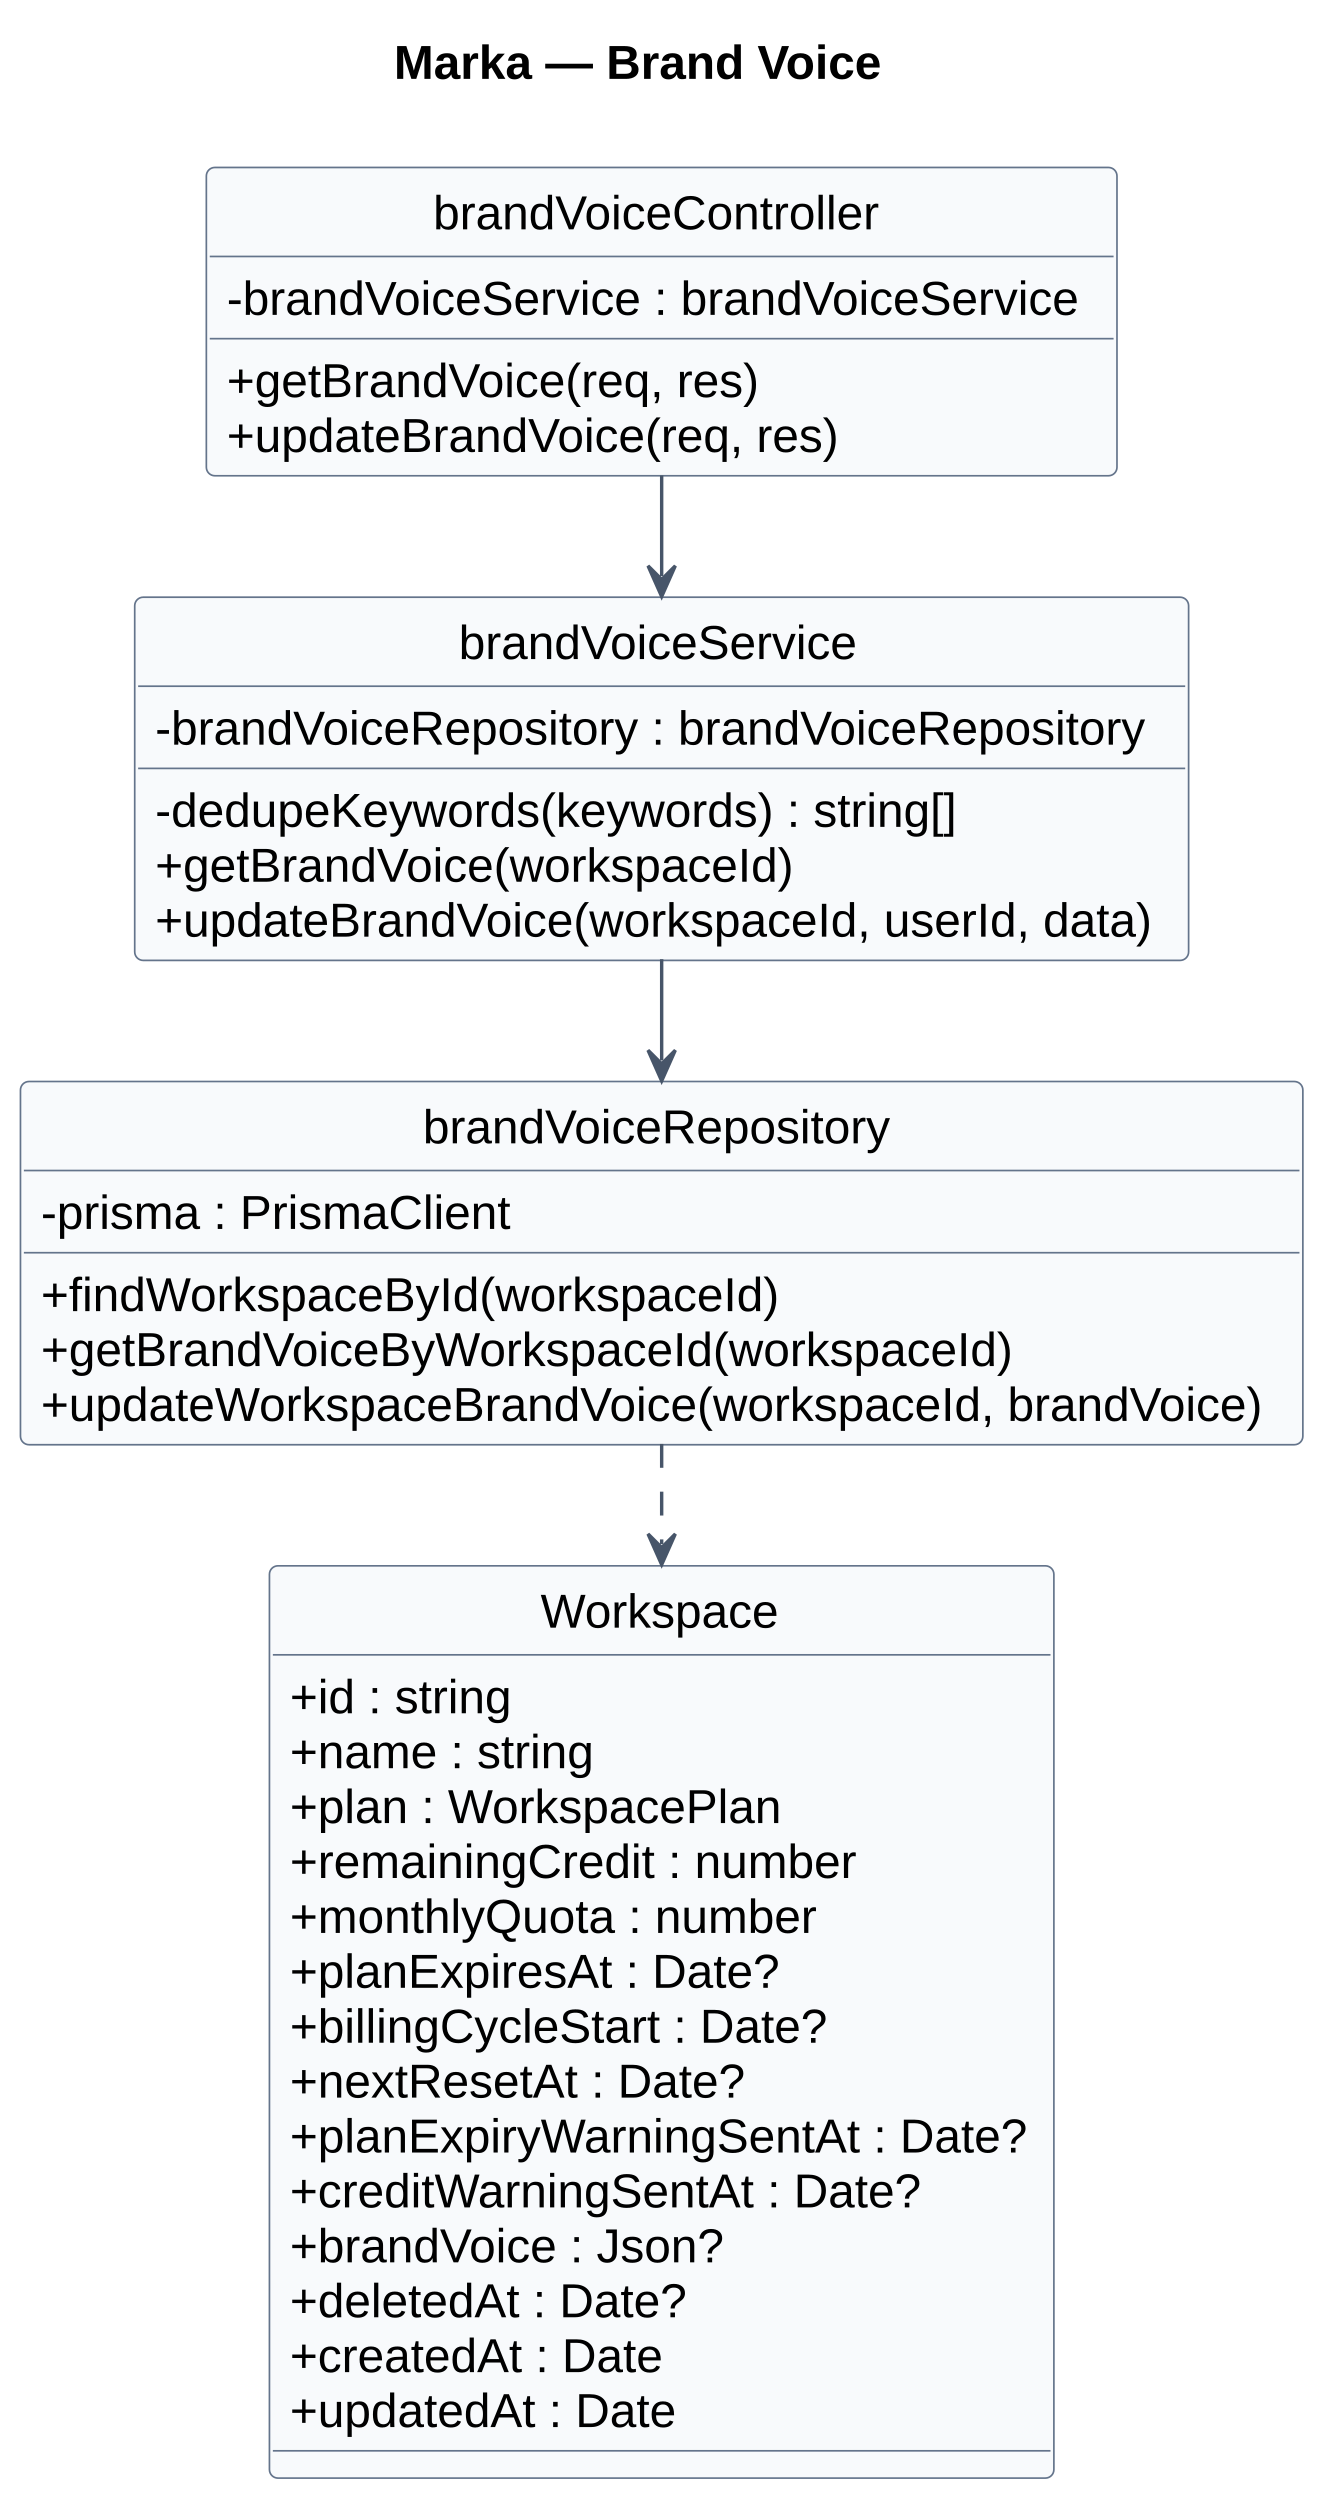
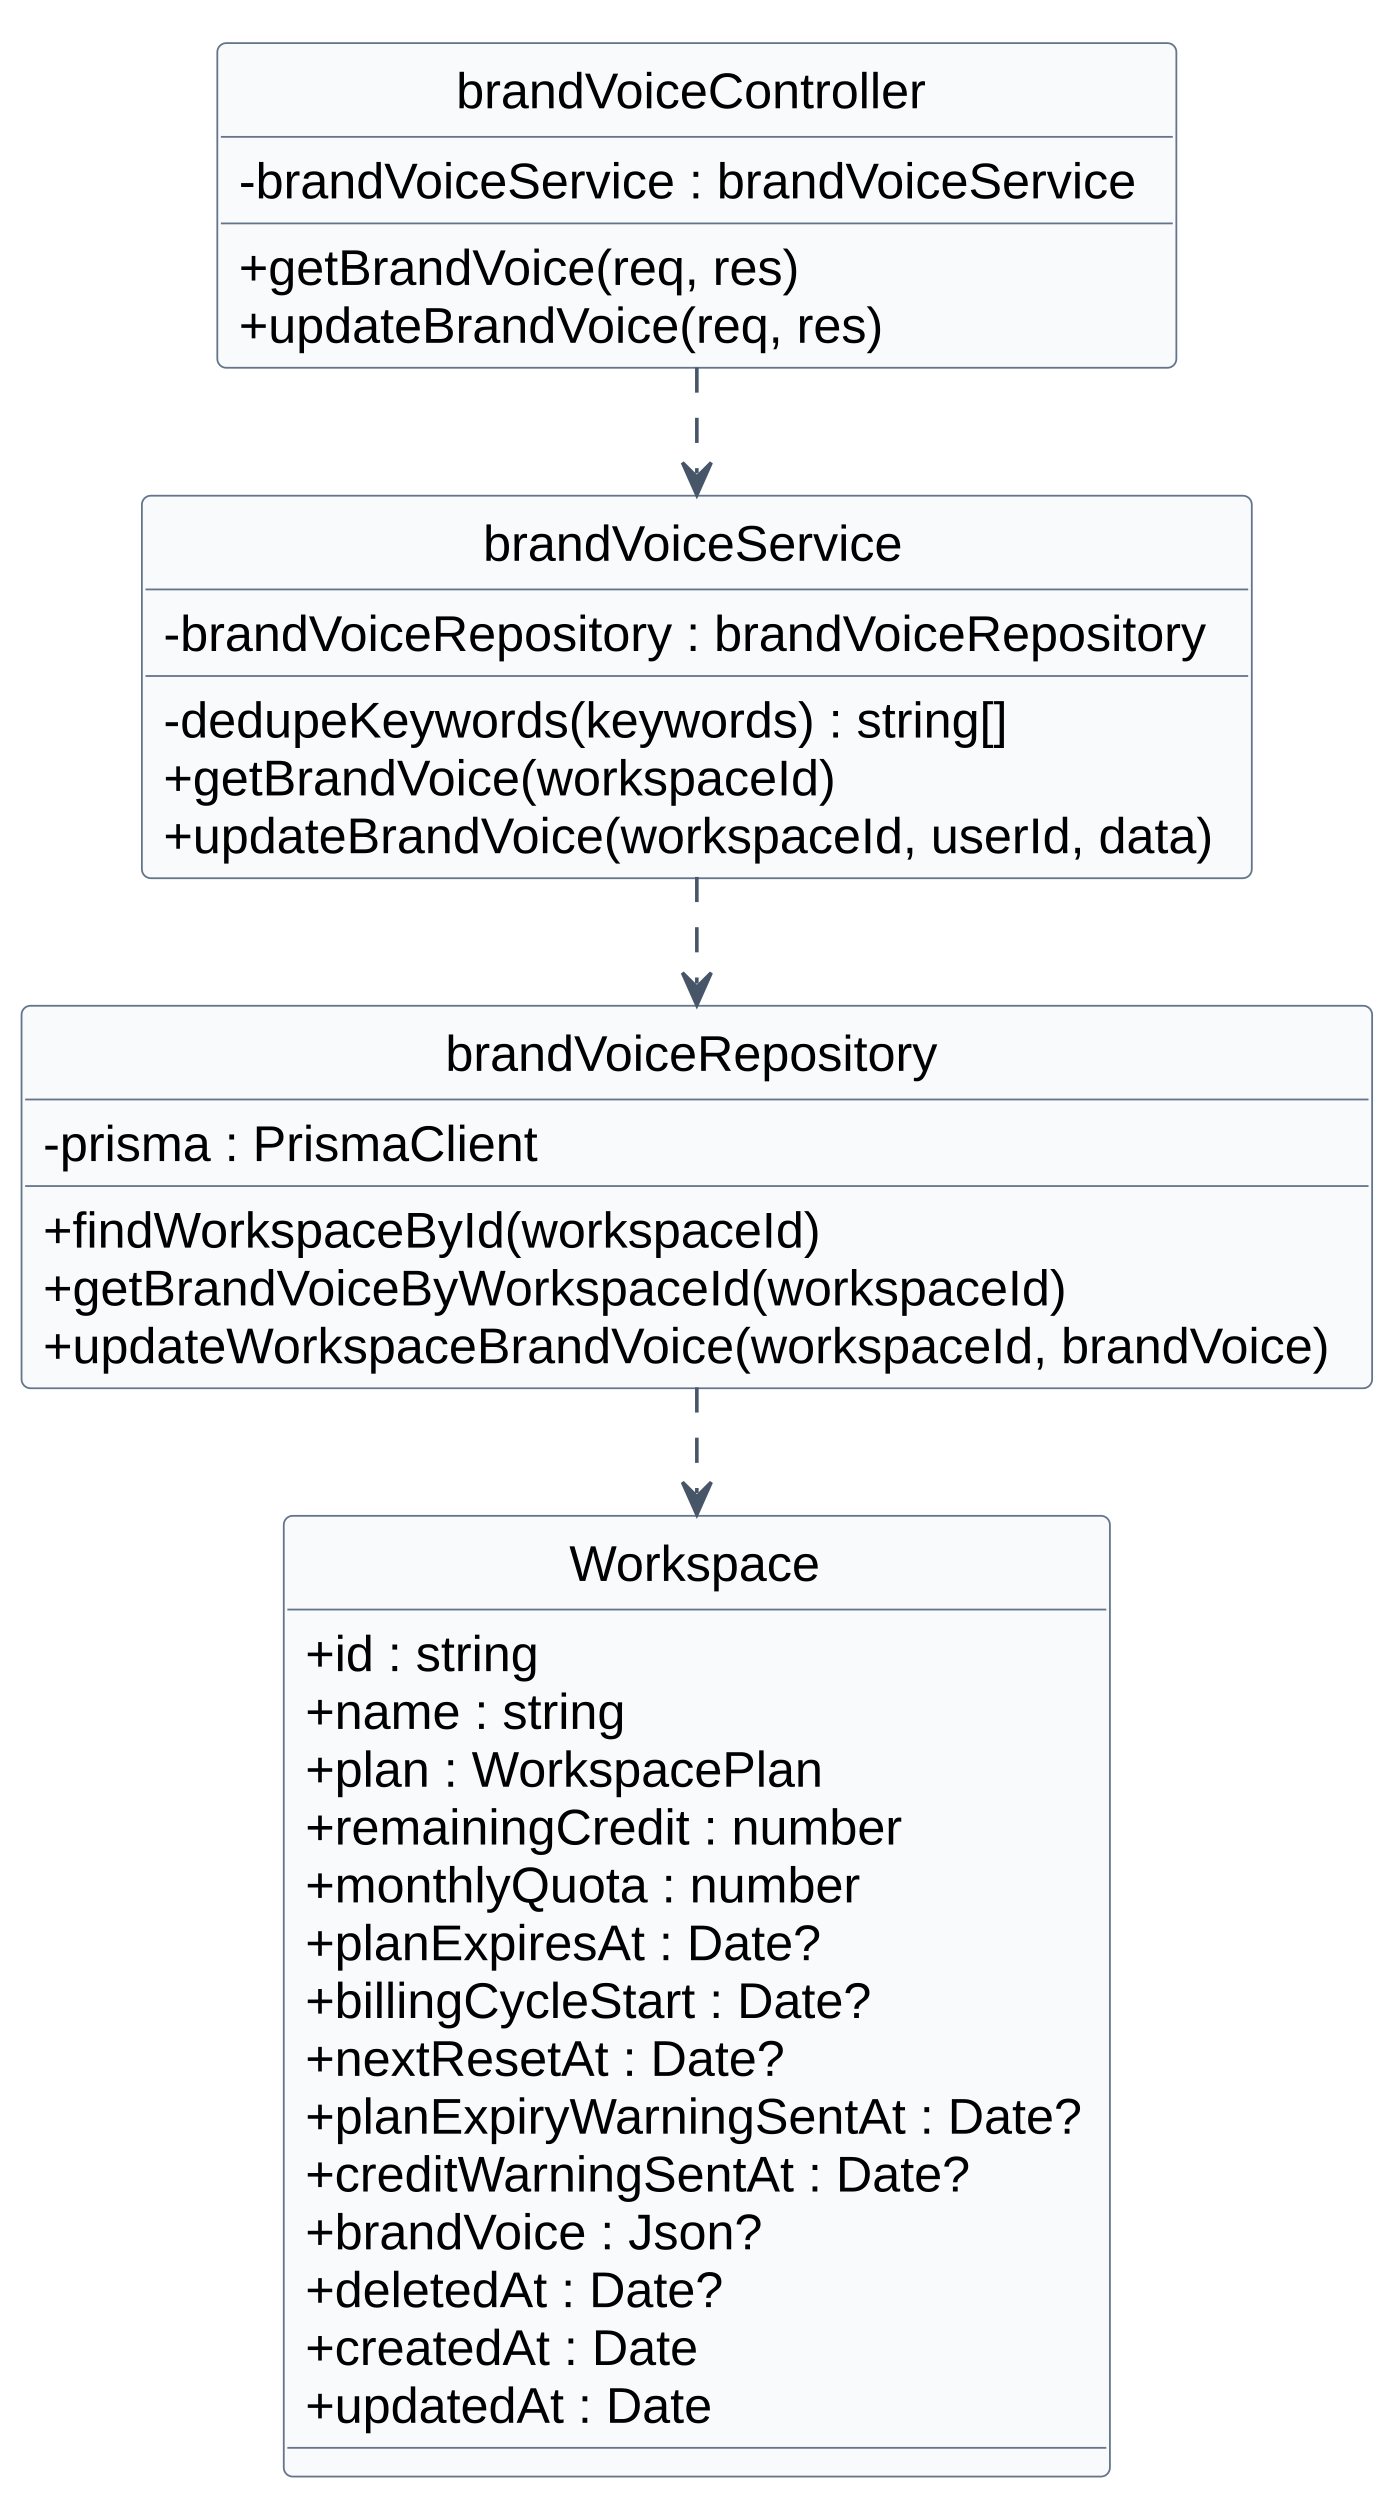
- <svg xmlns="http://www.w3.org/2000/svg" contentStyleType="text/css" height="733px" preserveAspectRatio="none" style="width:389px;height:733px;background:#FFFFFF;" version="1.1" viewBox="0 0 389 733" width="389px" zoomAndPan="magnify">
+ <svg xmlns="http://www.w3.org/2000/svg" contentStyleType="text/css" height="696px" preserveAspectRatio="none" style="width:389px;height:696px;background:#FFFFFF;" version="1.1" viewBox="0 0 389 696" width="389px" zoomAndPan="magnify">
  <defs />
  <g>
-     <text fill="#000000" font-family="Arial" font-size="14" font-weight="bold" lengthAdjust="spacing" textLength="150" x="115.5" y="23.132">Marka — Brand Voice</text>
    <g id="elem_Workspace">
-       <rect codeLine="18" fill="#F8FAFC" height="267.479" id="Workspace" rx="2.5" ry="2.5" style="stroke:#64748B;stroke-width:0.5;" width="230" x="79" y="459.099" />
-       <text fill="#000000" font-family="Arial" font-size="14" lengthAdjust="spacing" textLength="71" x="158.5" y="477.231">Workspace</text>
-       <line style="stroke:#64748B;stroke-width:0.5;" x1="80" x2="308" y1="485.197" y2="485.197" />
-       <text fill="#000000" font-family="Arial" font-size="14" lengthAdjust="spacing" textLength="66" x="85" y="502.329">+id : string</text>
-       <text fill="#000000" font-family="Arial" font-size="14" lengthAdjust="spacing" textLength="90" x="85" y="518.428">+name : string</text>
-       <text fill="#000000" font-family="Arial" font-size="14" lengthAdjust="spacing" textLength="146" x="85" y="534.526">+plan : WorkspacePlan</text>
-       <text fill="#000000" font-family="Arial" font-size="14" lengthAdjust="spacing" textLength="168" x="85" y="550.625">+remainingCredit : number</text>
-       <text fill="#000000" font-family="Arial" font-size="14" lengthAdjust="spacing" textLength="156" x="85" y="566.724">+monthlyQuota : number</text>
-       <text fill="#000000" font-family="Arial" font-size="14" lengthAdjust="spacing" textLength="144" x="85" y="582.822">+planExpiresAt : Date?</text>
-       <text fill="#000000" font-family="Arial" font-size="14" lengthAdjust="spacing" textLength="159" x="85" y="598.921">+billingCycleStart : Date?</text>
-       <text fill="#000000" font-family="Arial" font-size="14" lengthAdjust="spacing" textLength="134" x="85" y="615.019">+nextResetAt : Date?</text>
-       <text fill="#000000" font-family="Arial" font-size="14" lengthAdjust="spacing" textLength="218" x="85" y="631.118">+planExpiryWarningSentAt : Date?</text>
-       <text fill="#000000" font-family="Arial" font-size="14" lengthAdjust="spacing" textLength="188" x="85" y="647.217">+creditWarningSentAt : Date?</text>
-       <text fill="#000000" font-family="Arial" font-size="14" lengthAdjust="spacing" textLength="129" x="85" y="663.315">+brandVoice : Json?</text>
-       <text fill="#000000" font-family="Arial" font-size="14" lengthAdjust="spacing" textLength="118" x="85" y="679.414">+deletedAt : Date?</text>
-       <text fill="#000000" font-family="Arial" font-size="14" lengthAdjust="spacing" textLength="111" x="85" y="695.513">+createdAt : Date</text>
-       <text fill="#000000" font-family="Arial" font-size="14" lengthAdjust="spacing" textLength="115" x="85" y="711.611">+updatedAt : Date</text>
-       <line style="stroke:#64748B;stroke-width:0.5;" x1="80" x2="308" y1="718.578" y2="718.578" />
+       <rect codeLine="17" fill="#F8FAFC" height="267.479" id="Workspace" rx="2.5" ry="2.5" style="stroke:#64748B;stroke-width:0.5;" width="230" x="79" y="422" />
+       <text fill="#000000" font-family="Arial" font-size="14" lengthAdjust="spacing" textLength="71" x="158.5" y="440.132">Workspace</text>
+       <line style="stroke:#64748B;stroke-width:0.5;" x1="80" x2="308" y1="448.099" y2="448.099" />
+       <text fill="#000000" font-family="Arial" font-size="14" lengthAdjust="spacing" textLength="66" x="85" y="465.231">+id : string</text>
+       <text fill="#000000" font-family="Arial" font-size="14" lengthAdjust="spacing" textLength="90" x="85" y="481.329">+name : string</text>
+       <text fill="#000000" font-family="Arial" font-size="14" lengthAdjust="spacing" textLength="146" x="85" y="497.428">+plan : WorkspacePlan</text>
+       <text fill="#000000" font-family="Arial" font-size="14" lengthAdjust="spacing" textLength="168" x="85" y="513.526">+remainingCredit : number</text>
+       <text fill="#000000" font-family="Arial" font-size="14" lengthAdjust="spacing" textLength="156" x="85" y="529.625">+monthlyQuota : number</text>
+       <text fill="#000000" font-family="Arial" font-size="14" lengthAdjust="spacing" textLength="144" x="85" y="545.724">+planExpiresAt : Date?</text>
+       <text fill="#000000" font-family="Arial" font-size="14" lengthAdjust="spacing" textLength="159" x="85" y="561.822">+billingCycleStart : Date?</text>
+       <text fill="#000000" font-family="Arial" font-size="14" lengthAdjust="spacing" textLength="134" x="85" y="577.921">+nextResetAt : Date?</text>
+       <text fill="#000000" font-family="Arial" font-size="14" lengthAdjust="spacing" textLength="218" x="85" y="594.019">+planExpiryWarningSentAt : Date?</text>
+       <text fill="#000000" font-family="Arial" font-size="14" lengthAdjust="spacing" textLength="188" x="85" y="610.118">+creditWarningSentAt : Date?</text>
+       <text fill="#000000" font-family="Arial" font-size="14" lengthAdjust="spacing" textLength="129" x="85" y="626.217">+brandVoice : Json?</text>
+       <text fill="#000000" font-family="Arial" font-size="14" lengthAdjust="spacing" textLength="118" x="85" y="642.315">+deletedAt : Date?</text>
+       <text fill="#000000" font-family="Arial" font-size="14" lengthAdjust="spacing" textLength="111" x="85" y="658.414">+createdAt : Date</text>
+       <text fill="#000000" font-family="Arial" font-size="14" lengthAdjust="spacing" textLength="115" x="85" y="674.513">+updatedAt : Date</text>
+       <line style="stroke:#64748B;stroke-width:0.5;" x1="80" x2="308" y1="681.48" y2="681.48" />
    </g>
    <g id="elem_brandVoiceController">
-       <rect codeLine="35" fill="#F8FAFC" height="90.394" id="brandVoiceController" rx="2.5" ry="2.5" style="stroke:#64748B;stroke-width:0.5;" width="267" x="60.5" y="49.099" />
-       <text fill="#000000" font-family="Arial" font-size="14" lengthAdjust="spacing" textLength="134" x="127" y="67.231">brandVoiceController</text>
-       <line style="stroke:#64748B;stroke-width:0.5;" x1="61.5" x2="326.5" y1="75.197" y2="75.197" />
-       <text fill="#000000" font-family="Arial" font-size="14" lengthAdjust="spacing" textLength="255" x="66.5" y="92.329">-brandVoiceService : brandVoiceService</text>
-       <line style="stroke:#64748B;stroke-width:0.5;" x1="61.5" x2="326.5" y1="99.296" y2="99.296" />
-       <text fill="#000000" font-family="Arial" font-size="14" lengthAdjust="spacing" textLength="160" x="66.5" y="116.428">+getBrandVoice(req, res)</text>
-       <text fill="#000000" font-family="Arial" font-size="14" lengthAdjust="spacing" textLength="184" x="66.5" y="132.526">+updateBrandVoice(req, res)</text>
+       <rect codeLine="34" fill="#F8FAFC" height="90.394" id="brandVoiceController" rx="2.5" ry="2.5" style="stroke:#64748B;stroke-width:0.5;" width="267" x="60.5" y="12" />
+       <text fill="#000000" font-family="Arial" font-size="14" lengthAdjust="spacing" textLength="134" x="127" y="30.132">brandVoiceController</text>
+       <line style="stroke:#64748B;stroke-width:0.5;" x1="61.5" x2="326.5" y1="38.099" y2="38.099" />
+       <text fill="#000000" font-family="Arial" font-size="14" lengthAdjust="spacing" textLength="255" x="66.5" y="55.23">-brandVoiceService : brandVoiceService</text>
+       <line style="stroke:#64748B;stroke-width:0.5;" x1="61.5" x2="326.5" y1="62.197" y2="62.197" />
+       <text fill="#000000" font-family="Arial" font-size="14" lengthAdjust="spacing" textLength="160" x="66.5" y="79.329">+getBrandVoice(req, res)</text>
+       <text fill="#000000" font-family="Arial" font-size="14" lengthAdjust="spacing" textLength="184" x="66.5" y="95.428">+updateBrandVoice(req, res)</text>
    </g>
    <g id="elem_brandVoiceService">
-       <rect codeLine="41" fill="#F8FAFC" height="106.493" id="brandVoiceService" rx="2.5" ry="2.5" style="stroke:#64748B;stroke-width:0.5;" width="309" x="39.5" y="175.099" />
-       <text fill="#000000" font-family="Arial" font-size="14" lengthAdjust="spacing" textLength="119" x="134.5" y="193.231">brandVoiceService</text>
-       <line style="stroke:#64748B;stroke-width:0.5;" x1="40.5" x2="347.5" y1="201.197" y2="201.197" />
-       <text fill="#000000" font-family="Arial" font-size="14" lengthAdjust="spacing" textLength="297" x="45.5" y="218.329">-brandVoiceRepository : brandVoiceRepository</text>
-       <line style="stroke:#64748B;stroke-width:0.5;" x1="40.5" x2="347.5" y1="225.296" y2="225.296" />
-       <text fill="#000000" font-family="Arial" font-size="14" lengthAdjust="spacing" textLength="238" x="45.5" y="242.428">-dedupeKeywords(keywords) : string[]</text>
-       <text fill="#000000" font-family="Arial" font-size="14" lengthAdjust="spacing" textLength="189" x="45.5" y="258.526">+getBrandVoice(workspaceId)</text>
-       <text fill="#000000" font-family="Arial" font-size="14" lengthAdjust="spacing" textLength="296" x="45.5" y="274.625">+updateBrandVoice(workspaceId, userId, data)</text>
+       <rect codeLine="40" fill="#F8FAFC" height="106.493" id="brandVoiceService" rx="2.5" ry="2.5" style="stroke:#64748B;stroke-width:0.5;" width="309" x="39.5" y="138" />
+       <text fill="#000000" font-family="Arial" font-size="14" lengthAdjust="spacing" textLength="119" x="134.5" y="156.132">brandVoiceService</text>
+       <line style="stroke:#64748B;stroke-width:0.5;" x1="40.5" x2="347.5" y1="164.099" y2="164.099" />
+       <text fill="#000000" font-family="Arial" font-size="14" lengthAdjust="spacing" textLength="297" x="45.5" y="181.231">-brandVoiceRepository : brandVoiceRepository</text>
+       <line style="stroke:#64748B;stroke-width:0.5;" x1="40.5" x2="347.5" y1="188.197" y2="188.197" />
+       <text fill="#000000" font-family="Arial" font-size="14" lengthAdjust="spacing" textLength="238" x="45.5" y="205.329">-dedupeKeywords(keywords) : string[]</text>
+       <text fill="#000000" font-family="Arial" font-size="14" lengthAdjust="spacing" textLength="189" x="45.5" y="221.428">+getBrandVoice(workspaceId)</text>
+       <text fill="#000000" font-family="Arial" font-size="14" lengthAdjust="spacing" textLength="296" x="45.5" y="237.526">+updateBrandVoice(workspaceId, userId, data)</text>
    </g>
    <g id="elem_brandVoiceRepository">
-       <rect codeLine="48" fill="#F8FAFC" height="106.493" id="brandVoiceRepository" rx="2.5" ry="2.5" style="stroke:#64748B;stroke-width:0.5;" width="376" x="6" y="317.099" />
-       <text fill="#000000" font-family="Arial" font-size="14" lengthAdjust="spacing" textLength="140" x="124" y="335.231">brandVoiceRepository</text>
-       <line style="stroke:#64748B;stroke-width:0.5;" x1="7" x2="381" y1="343.197" y2="343.197" />
-       <text fill="#000000" font-family="Arial" font-size="14" lengthAdjust="spacing" textLength="138" x="12" y="360.329">-prisma : PrismaClient</text>
-       <line style="stroke:#64748B;stroke-width:0.5;" x1="7" x2="381" y1="367.296" y2="367.296" />
-       <text fill="#000000" font-family="Arial" font-size="14" lengthAdjust="spacing" textLength="217" x="12" y="384.428">+findWorkspaceById(workspaceId)</text>
-       <text fill="#000000" font-family="Arial" font-size="14" lengthAdjust="spacing" textLength="287" x="12" y="400.526">+getBrandVoiceByWorkspaceId(workspaceId)</text>
-       <text fill="#000000" font-family="Arial" font-size="14" lengthAdjust="spacing" textLength="364" x="12" y="416.625">+updateWorkspaceBrandVoice(workspaceId, brandVoice)</text>
+       <rect codeLine="47" fill="#F8FAFC" height="106.493" id="brandVoiceRepository" rx="2.5" ry="2.5" style="stroke:#64748B;stroke-width:0.5;" width="376" x="6" y="280" />
+       <text fill="#000000" font-family="Arial" font-size="14" lengthAdjust="spacing" textLength="140" x="124" y="298.132">brandVoiceRepository</text>
+       <line style="stroke:#64748B;stroke-width:0.5;" x1="7" x2="381" y1="306.099" y2="306.099" />
+       <text fill="#000000" font-family="Arial" font-size="14" lengthAdjust="spacing" textLength="138" x="12" y="323.231">-prisma : PrismaClient</text>
+       <line style="stroke:#64748B;stroke-width:0.5;" x1="7" x2="381" y1="330.197" y2="330.197" />
+       <text fill="#000000" font-family="Arial" font-size="14" lengthAdjust="spacing" textLength="217" x="12" y="347.329">+findWorkspaceById(workspaceId)</text>
+       <text fill="#000000" font-family="Arial" font-size="14" lengthAdjust="spacing" textLength="287" x="12" y="363.428">+getBrandVoiceByWorkspaceId(workspaceId)</text>
+       <text fill="#000000" font-family="Arial" font-size="14" lengthAdjust="spacing" textLength="364" x="12" y="379.526">+updateWorkspaceBrandVoice(workspaceId, brandVoice)</text>
    </g>
-     <polygon fill="#475569" points="194,174.899,198,165.899,194,169.899,190,165.899,194,174.899" style="stroke:#475569;stroke-width:1.0;" />
-     <path d="M194,139.42 C194,150.804 194,157.157 194,168.899 " fill="none" style="stroke:#475569;stroke-width:1.0;" />
-     <polygon fill="#475569" points="194,316.924,198,307.924,194,311.924,190,307.924,194,316.924" style="stroke:#475569;stroke-width:1.0;" />
-     <path d="M194,281.229 C194,292.891 194,299.261 194,310.924 " fill="none" style="stroke:#475569;stroke-width:1.0;" />
-     <polygon fill="#475569" points="194,458.746,198,449.746,194,453.746,190,449.746,194,458.746" style="stroke:#475569;stroke-width:1.0;" />
-     <path d="M194,423.354 C194,434.306 194,440.326 194,452.746 " fill="none" style="stroke:#475569;stroke-width:1.0;stroke-dasharray:7.0,7.0;" />
+     <polygon fill="#475569" points="194,137.8,198,128.8,194,132.8,190,128.8,194,137.8" style="stroke:#475569;stroke-width:1.0;" />
+     <path d="M194,102.321 C194,113.706 194,120.058 194,131.8 " fill="none" style="stroke:#475569;stroke-width:1.0;stroke-dasharray:7.0,7.0;" />
+     <polygon fill="#475569" points="194,279.826,198,270.826,194,274.826,190,270.826,194,279.826" style="stroke:#475569;stroke-width:1.0;" />
+     <path d="M194,244.131 C194,255.792 194,262.163 194,273.826 " fill="none" style="stroke:#475569;stroke-width:1.0;stroke-dasharray:7.0,7.0;" />
+     <polygon fill="#475569" points="194,421.647,198,412.647,194,416.647,190,412.647,194,421.647" style="stroke:#475569;stroke-width:1.0;" />
+     <path d="M194,386.255 C194,397.208 194,403.228 194,415.647 " fill="none" style="stroke:#475569;stroke-width:1.0;stroke-dasharray:7.0,7.0;" />
  </g>
</svg>
